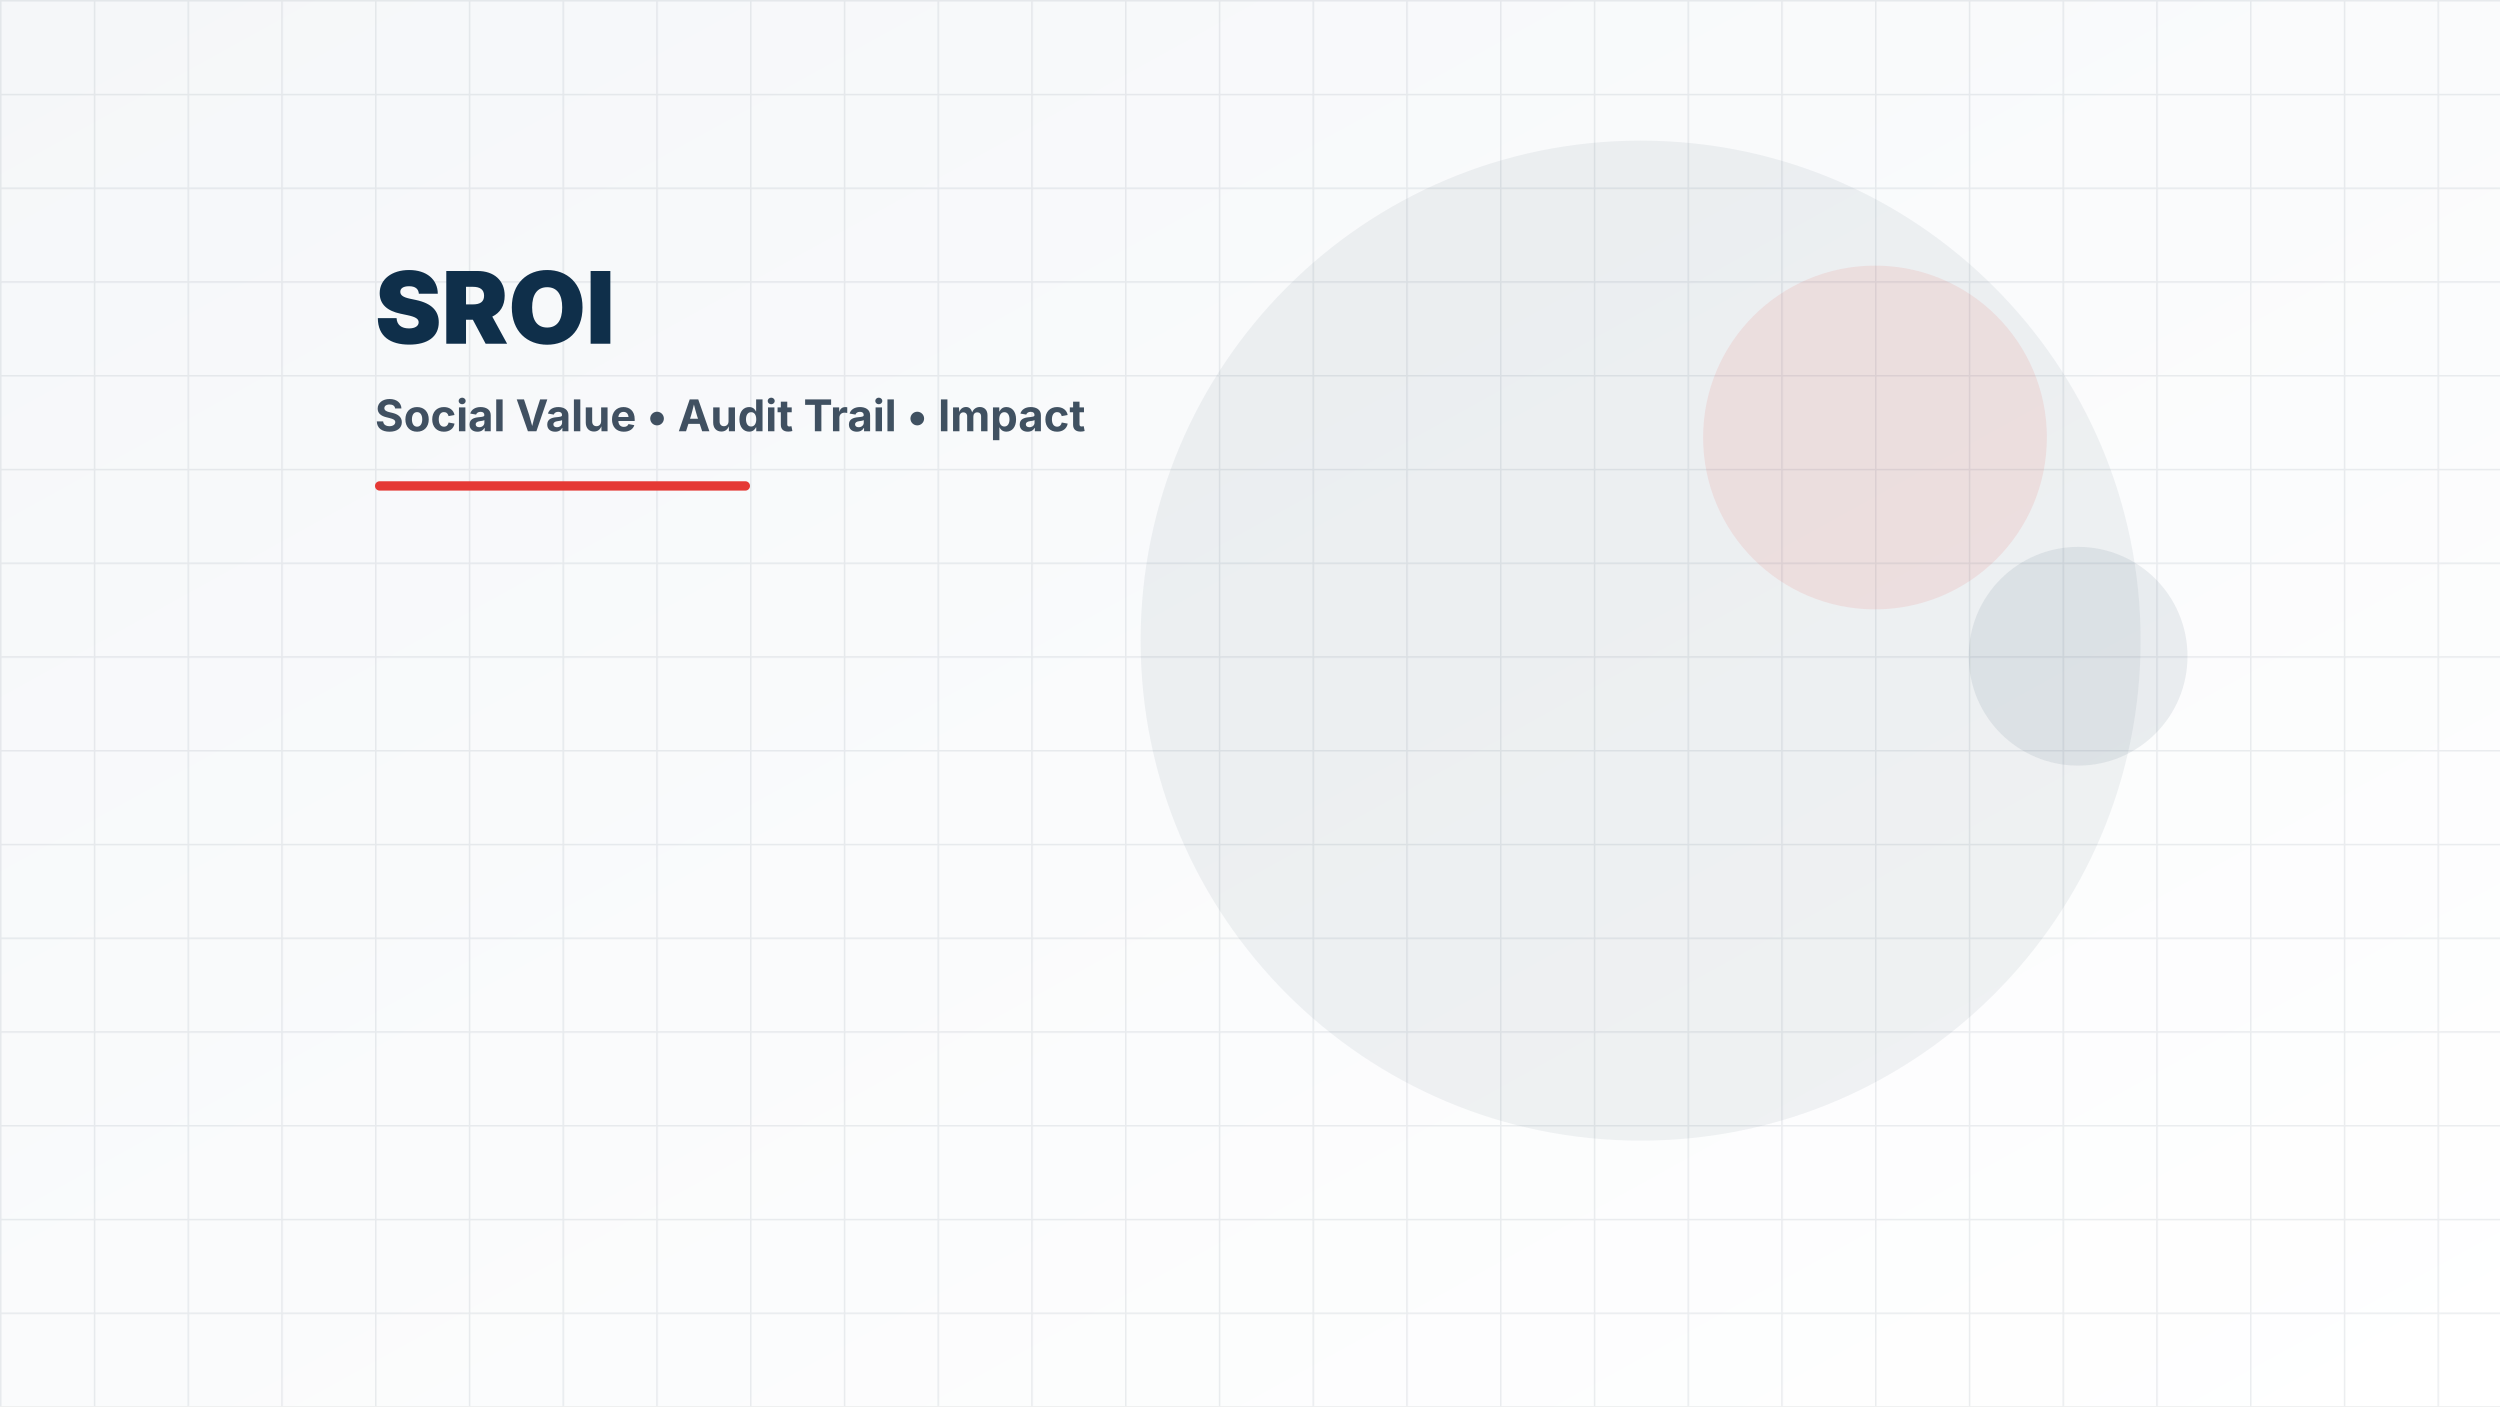
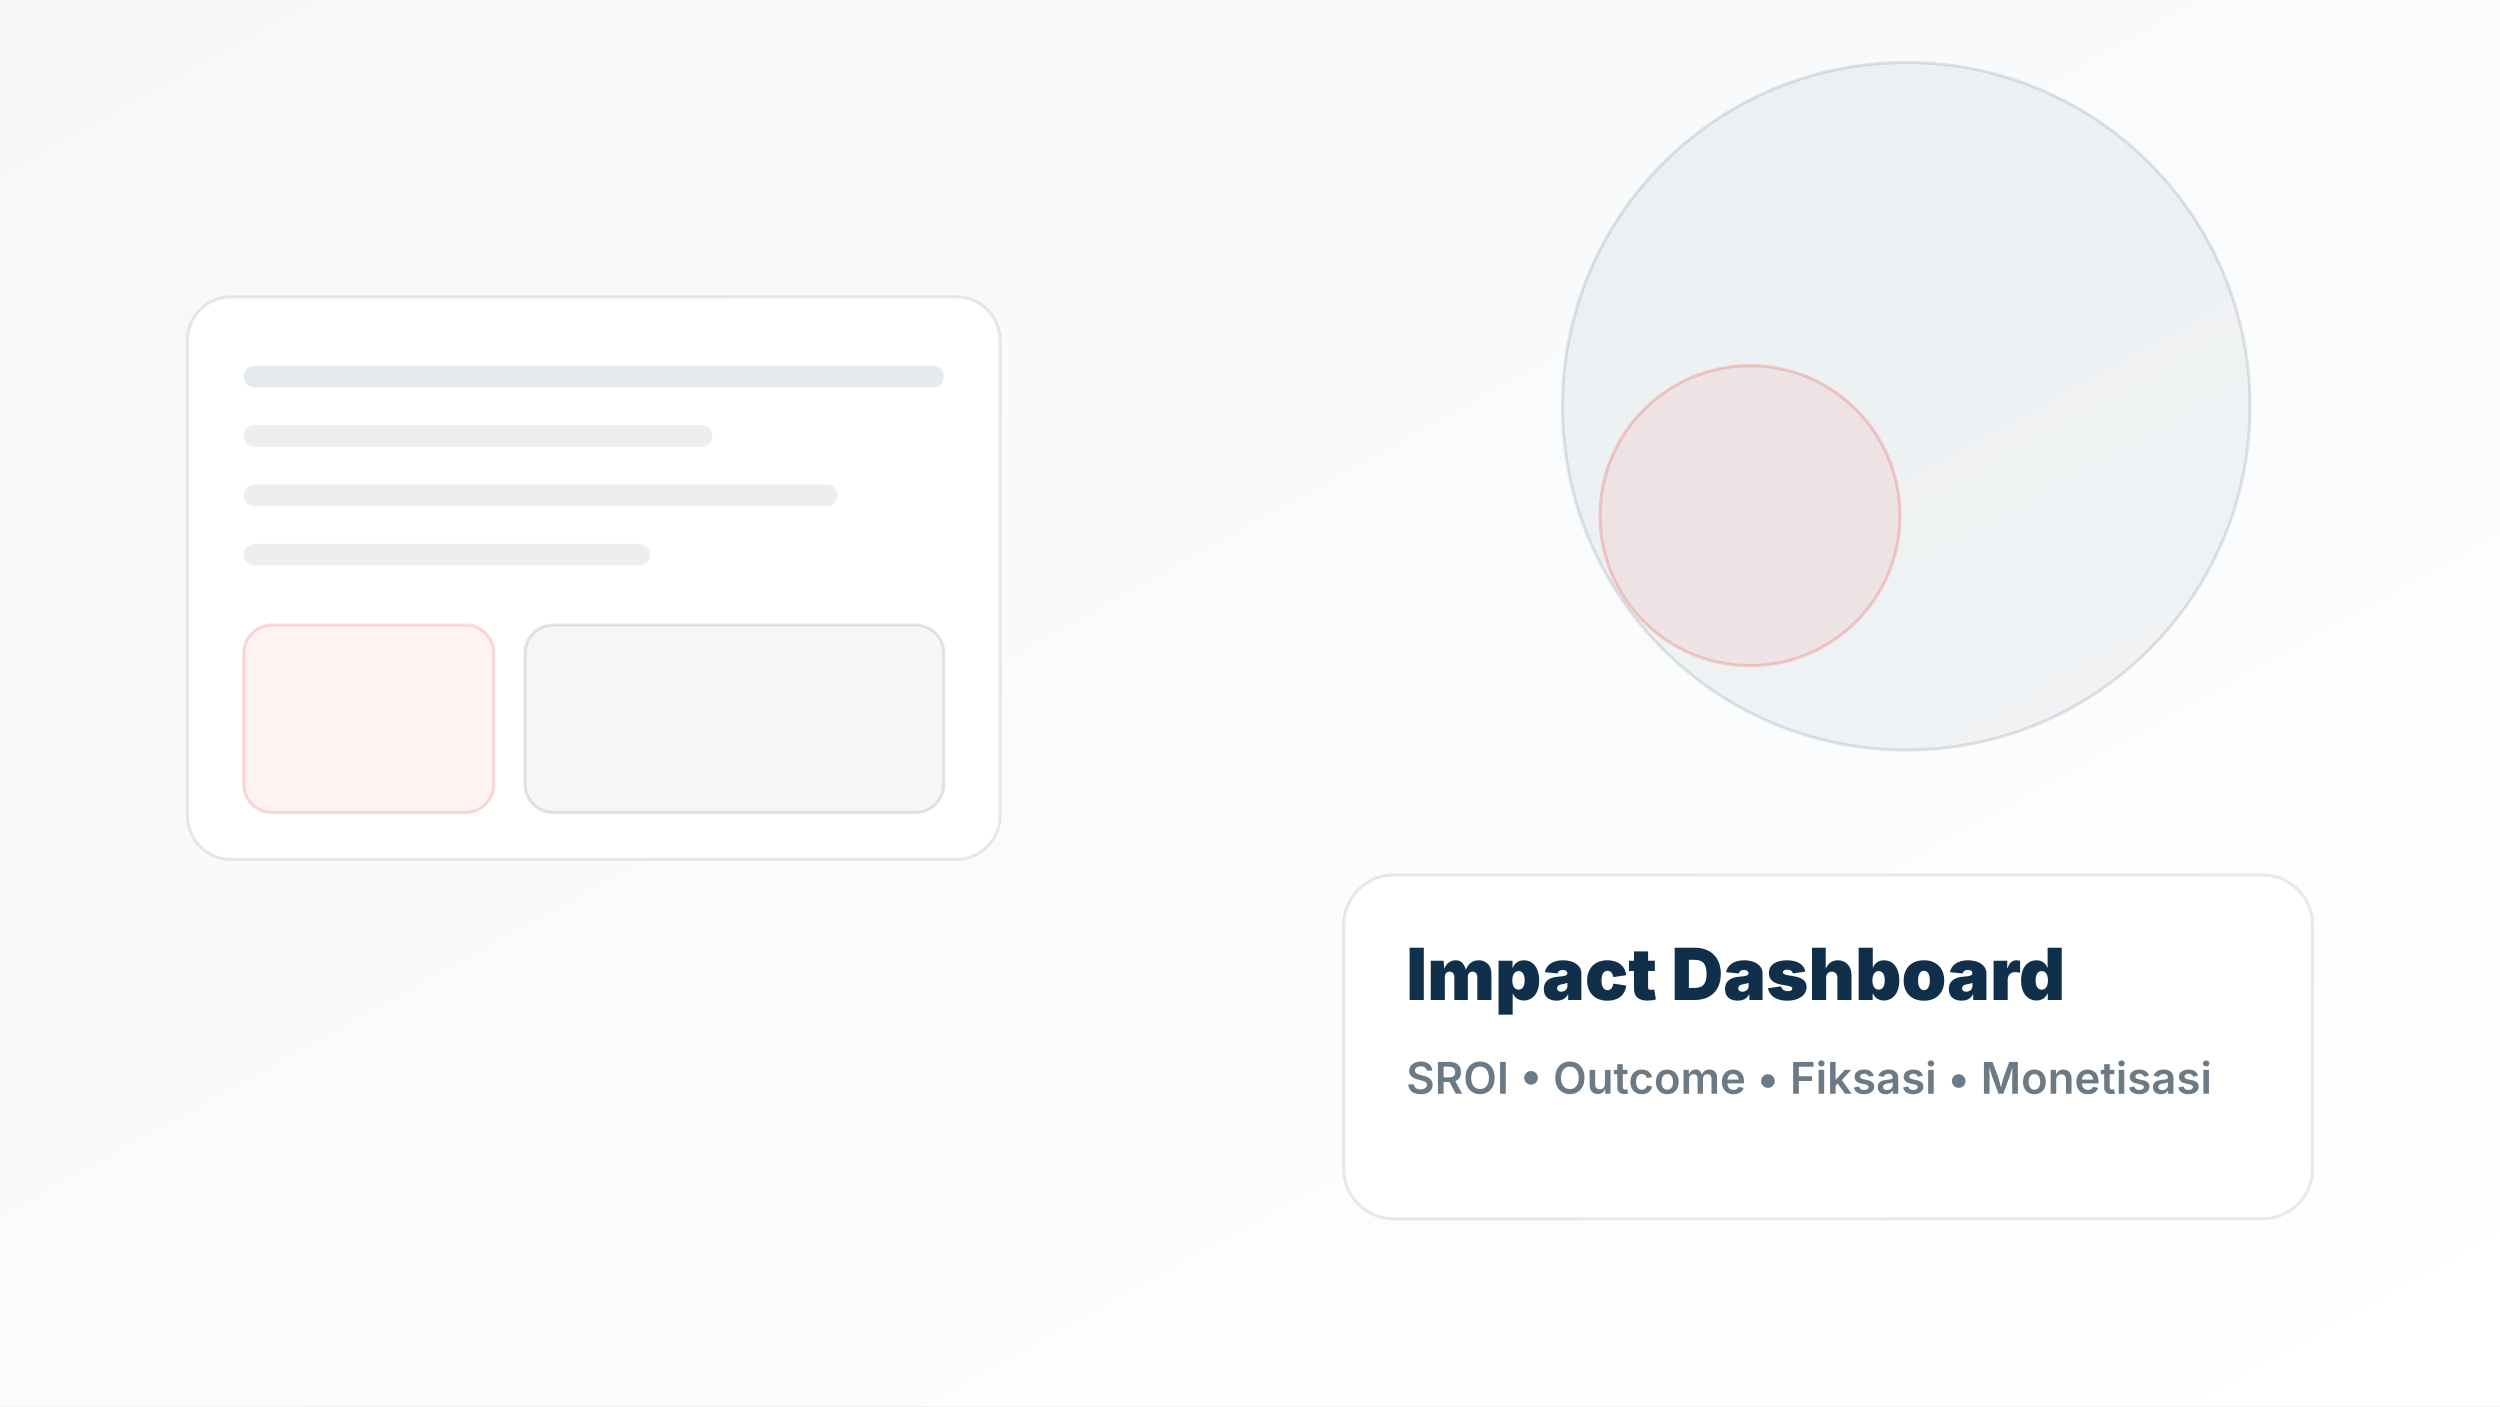
<svg xmlns="http://www.w3.org/2000/svg" width="1600" height="900" viewBox="0 0 1600 900">
  <defs>
-     <linearGradient id="g" x1="0" x2="1" y1="0" y2="1">
+     <linearGradient id="g" x1="0" y1="0" x2="1" y2="1">
      <stop offset="0" stop-color="#F5F7F9" />
      <stop offset="1" stop-color="#FFFFFF" />
    </linearGradient>
-     <pattern id="grid" width="60" height="60" patternUnits="userSpaceOnUse">
-       <path d="M60 0H0V60" fill="none" stroke="#0F2F4A" stroke-opacity="0.08" stroke-width="2" />
-     </pattern>
  </defs>
  <rect width="1600" height="900" fill="url(#g)" />
-   <rect width="1600" height="900" fill="url(#grid)" />
-   <circle cx="1050" cy="410" r="320" fill="#0F2F4A" opacity="0.06" />
-   <circle cx="1200" cy="280" r="110" fill="#E53935" opacity="0.10" />
-   <circle cx="1330" cy="420" r="70" fill="#0F2F4A" opacity="0.08" />
-   <g transform="translate(240,220)">
-     <text x="0" y="0" font-family="Inter, Arial, sans-serif" font-size="64" font-weight="900" fill="#0F2F4A">SROI</text>
-     <text x="0" y="56" font-family="Inter, Arial, sans-serif" font-size="28" font-weight="700" fill="#2C3E50" opacity="0.9">Social Value • Audit Trail • Impact</text>
-     <rect x="0" y="88" width="240" height="6" rx="3" fill="#E53935" />
+   <circle cx="1220" cy="260" r="220" fill="rgba(15,47,74,.05)" stroke="rgba(15,47,74,.12)" stroke-width="2" />
+   <circle cx="1120" cy="330" r="96" fill="rgba(229,57,53,.08)" stroke="rgba(229,57,53,.22)" stroke-width="2" />
+   <g transform="translate(120,190)">
+     <rect x="0" y="0" width="520" height="360" rx="28" fill="white" stroke="rgba(15,47,74,.10)" stroke-width="2" />
+     <rect x="36" y="44" width="448" height="14" rx="7" fill="rgba(15,47,74,.10)" />
+     <rect x="36" y="82" width="300" height="14" rx="7" fill="rgba(15,47,74,.08)" />
+     <rect x="36" y="120" width="380" height="14" rx="7" fill="rgba(15,47,74,.08)" />
+     <rect x="36" y="158" width="260" height="14" rx="7" fill="rgba(15,47,74,.08)" />
+     <rect x="36" y="210" width="160" height="120" rx="18" fill="rgba(229,57,53,.06)" stroke="rgba(229,57,53,.18)" stroke-width="2" />
+     <rect x="216" y="210" width="268" height="120" rx="18" fill="rgba(15,47,74,.04)" stroke="rgba(15,47,74,.12)" stroke-width="2" />
+   </g>
+   <g transform="translate(860,560)">
+     <rect x="0" y="0" width="620" height="220" rx="32" fill="white" stroke="rgba(15,47,74,.10)" stroke-width="2" />
+     <text x="40" y="80" font-family="Inter, Arial" font-size="46" font-weight="900" fill="#0F2F4A">Impact Dashboard</text>
+     <text x="40" y="140" font-family="Inter, Arial" font-size="28" font-weight="600" fill="#6C7A86">SROI • Outcome • Fiksasi • Monetisasi</text>
  </g>
</svg>
